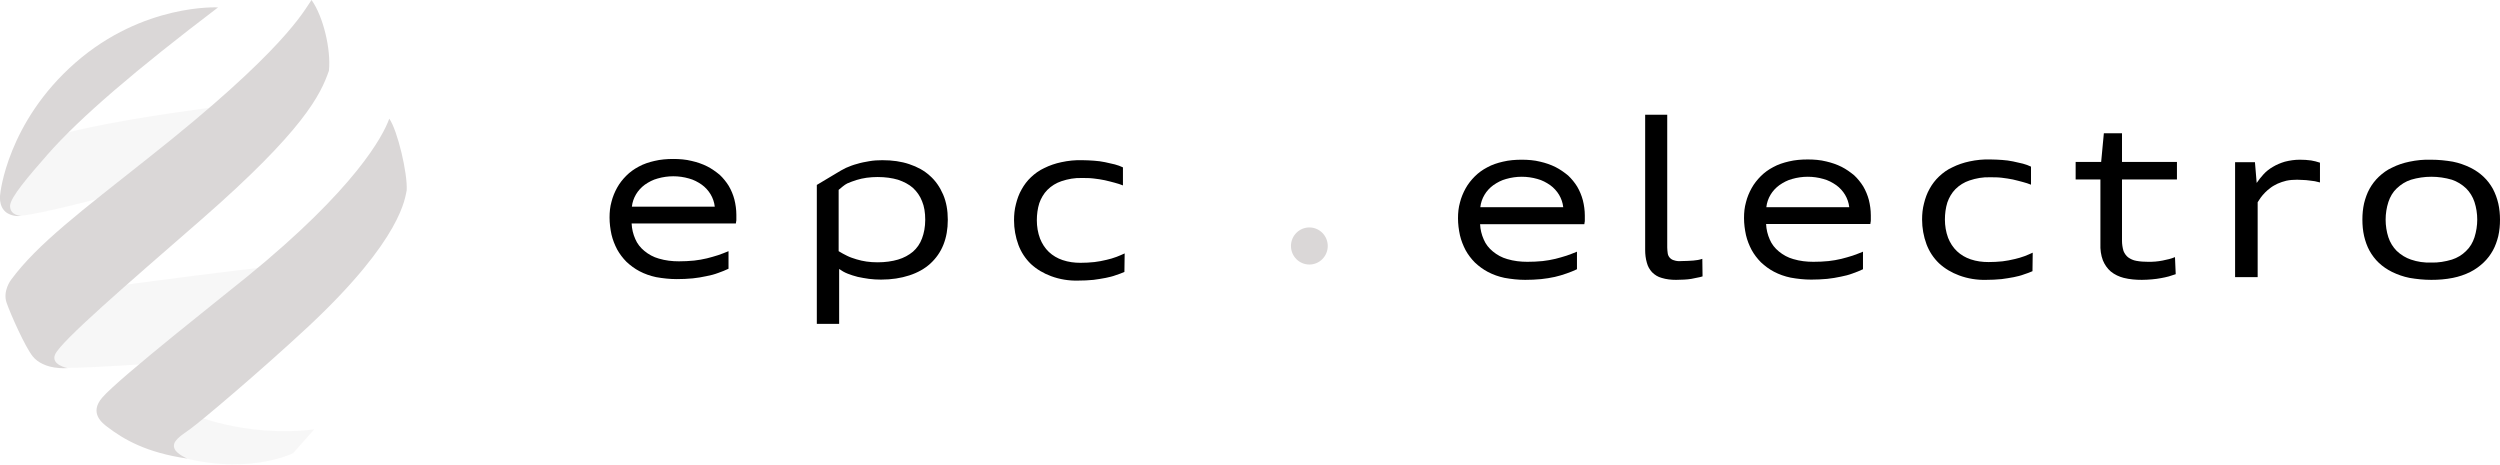
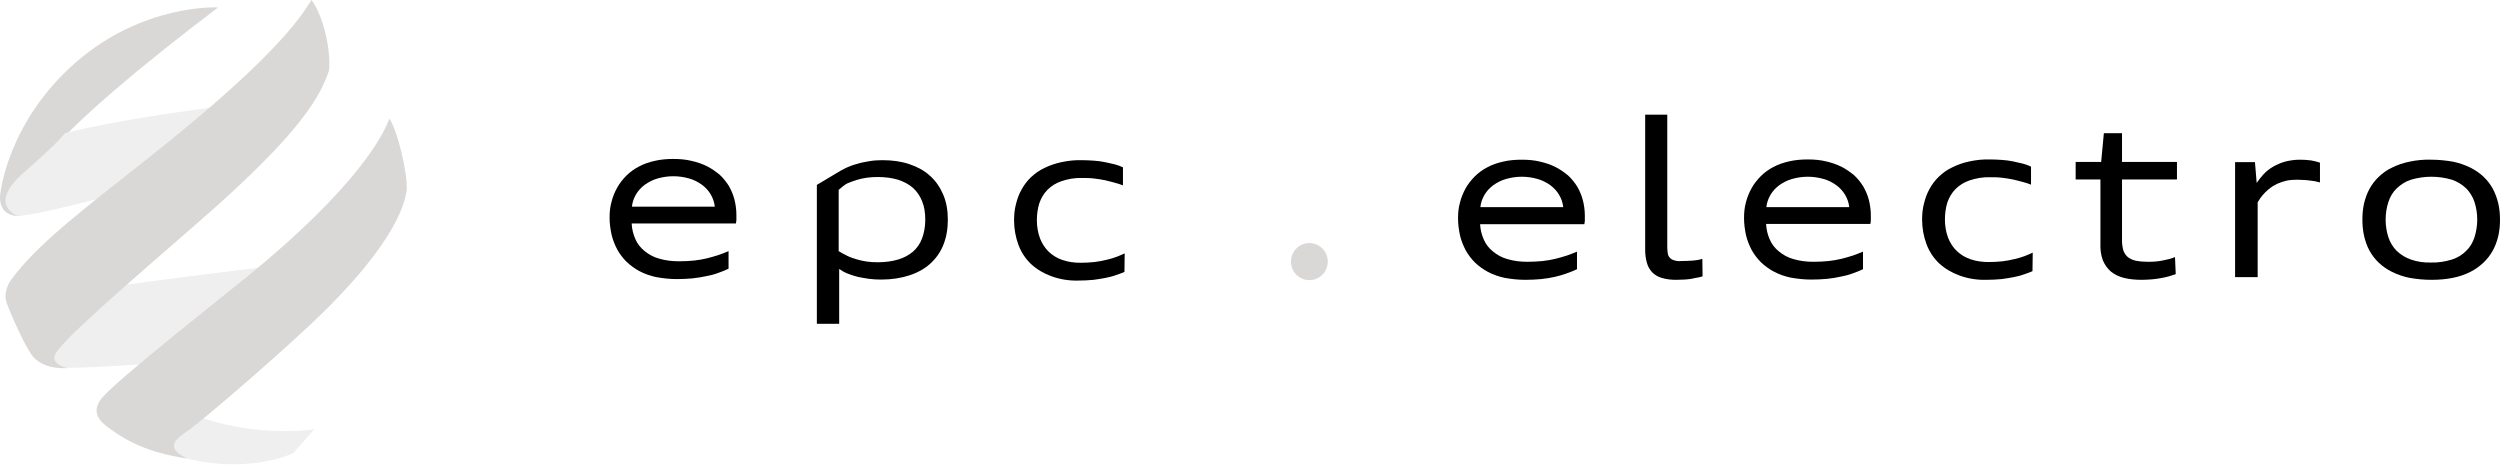
<svg xmlns="http://www.w3.org/2000/svg" width="140" height="26" viewBox="0 0 140 26" fill="none">
-   <path opacity="0.5" fill-rule="evenodd" clip-rule="evenodd" d="M16.25 6.41C15.687 6.147 16.099 5.51 13.544 5.815C6.511 6.645 3.626 7.462 3.626 7.462C3.626 7.462 3.42 7.836 1.346 9.65C-0.728 11.463 0.948 12.072 0.948 12.072C1.745 12.294 13.077 9.082 13.077 9.082L16.25 6.41ZM4.464 16.295C4.464 16.295 2.06 20.005 2.527 20.421C2.995 20.836 6.456 20.434 11.703 20.199C16.951 19.964 15.343 18.732 15.343 18.732C15.343 18.732 16.662 17.361 17.61 16.267C18.558 15.174 18.558 14.648 18.558 14.648C16.882 14.565 4.464 16.295 4.464 16.295ZM10.604 23.134C10.604 23.134 9.258 23.134 9.258 24.048C9.258 24.519 9.354 25.003 9.56 25.432C13.695 26.748 16.415 25.377 16.415 25.377L17.596 24.048C13.585 24.519 10.604 23.134 10.604 23.134Z" fill="#F0EFEF" />
-   <path fill-rule="evenodd" clip-rule="evenodd" d="M4.231 3.503C0.398 6.853 0.014 10.854 0.014 10.854C0.014 10.854 -0.124 11.574 0.384 11.92C0.632 12.072 0.906 12.128 1.195 12.086C1.195 12.086 0.563 12.086 0.563 11.533C0.563 11.062 1.634 9.83 2.651 8.667C4.478 6.576 7.692 3.849 12.211 0.415C12.211 0.415 8.036 0.18 4.231 3.503Z" fill="#DAD7D7" />
-   <path d="M73.324 14.814C73.893 14.814 74.354 14.349 74.354 13.775C74.354 13.202 73.893 12.737 73.324 12.737C72.755 12.737 72.294 13.202 72.294 13.775C72.294 14.349 72.755 14.814 73.324 14.814Z" fill="#DAD7D7" />
-   <path d="M88.31 15.077C88.132 15.16 87.939 15.243 87.733 15.312C87.514 15.395 87.294 15.45 87.074 15.506C86.827 15.561 86.566 15.603 86.305 15.63C86.003 15.658 85.714 15.672 85.412 15.672C85.027 15.672 84.643 15.63 84.258 15.561C83.928 15.492 83.612 15.381 83.324 15.229C83.063 15.091 82.816 14.911 82.596 14.703C82.39 14.495 82.211 14.26 82.074 14.011C81.937 13.748 81.827 13.471 81.758 13.18C81.689 12.861 81.648 12.543 81.648 12.225C81.648 11.92 81.676 11.629 81.758 11.339C81.827 11.062 81.937 10.799 82.074 10.55C82.211 10.3 82.39 10.079 82.582 9.885C82.788 9.677 83.022 9.511 83.283 9.373C83.558 9.22 83.86 9.124 84.162 9.054C84.505 8.971 84.862 8.944 85.22 8.944C85.563 8.944 85.92 8.971 86.25 9.054C86.552 9.124 86.841 9.22 87.115 9.359C87.362 9.483 87.596 9.65 87.816 9.83C88.008 10.01 88.187 10.231 88.324 10.453C88.461 10.688 88.571 10.951 88.64 11.214C88.709 11.491 88.75 11.782 88.75 12.072C88.75 12.114 88.75 12.155 88.75 12.197C88.75 12.239 88.75 12.294 88.75 12.335C88.75 12.377 88.75 12.418 88.736 12.46C88.722 12.502 88.736 12.529 88.722 12.557H82.885C82.898 12.848 82.967 13.138 83.091 13.415C83.2 13.678 83.379 13.9 83.599 14.08C83.832 14.274 84.107 14.426 84.409 14.509C84.78 14.62 85.151 14.661 85.536 14.661C85.824 14.661 86.099 14.648 86.387 14.62C86.635 14.592 86.868 14.551 87.102 14.495C87.308 14.44 87.527 14.384 87.733 14.315C87.926 14.246 88.118 14.177 88.31 14.094V15.077ZM87.541 11.602C87.514 11.352 87.431 11.117 87.308 10.909C87.184 10.702 87.005 10.508 86.813 10.37C86.593 10.217 86.36 10.093 86.099 10.023C85.522 9.857 84.917 9.857 84.341 10.023C84.079 10.093 83.846 10.217 83.626 10.37C83.42 10.522 83.255 10.702 83.132 10.909C83.008 11.117 82.926 11.352 82.898 11.602H87.541Z" fill="black" />
-   <path d="M95.343 15.478C95.247 15.506 95.151 15.534 95.055 15.547C94.959 15.561 94.835 15.589 94.712 15.617C94.588 15.63 94.451 15.658 94.313 15.658C94.176 15.658 94.025 15.672 93.86 15.672C93.585 15.672 93.311 15.644 93.049 15.561C92.843 15.506 92.665 15.395 92.514 15.243C92.376 15.091 92.28 14.924 92.225 14.717C92.157 14.481 92.129 14.246 92.129 13.997V6.424H93.365V13.858C93.365 13.969 93.379 14.08 93.393 14.191C93.42 14.384 93.572 14.537 93.75 14.578C93.874 14.62 94.011 14.634 94.148 14.62C94.368 14.62 94.602 14.606 94.822 14.592C95 14.578 95.165 14.551 95.33 14.495L95.343 15.478Z" fill="black" />
-   <path d="M104.327 15.077C104.148 15.16 103.956 15.243 103.75 15.312C103.53 15.395 103.31 15.45 103.091 15.492C102.843 15.547 102.582 15.589 102.321 15.617C102.019 15.644 101.731 15.658 101.429 15.658C101.044 15.658 100.659 15.617 100.275 15.547C99.945 15.478 99.629 15.367 99.341 15.215C99.08 15.077 98.832 14.897 98.613 14.689C98.407 14.481 98.228 14.246 98.091 13.997C97.953 13.734 97.843 13.457 97.775 13.166C97.706 12.848 97.665 12.529 97.665 12.211C97.665 11.906 97.692 11.616 97.775 11.325C97.843 11.048 97.953 10.785 98.091 10.536C98.228 10.287 98.407 10.065 98.599 9.871C98.805 9.663 99.038 9.497 99.299 9.359C99.574 9.207 99.876 9.11 100.179 9.04C100.522 8.957 100.879 8.93 101.236 8.93C101.58 8.93 101.937 8.957 102.266 9.04C102.569 9.11 102.857 9.207 103.132 9.345C103.379 9.47 103.613 9.636 103.832 9.816C104.025 9.996 104.203 10.217 104.341 10.439C104.478 10.674 104.588 10.937 104.657 11.2C104.725 11.477 104.766 11.768 104.766 12.059C104.766 12.1 104.766 12.142 104.766 12.183C104.766 12.225 104.766 12.28 104.766 12.322C104.766 12.363 104.766 12.405 104.753 12.446C104.739 12.488 104.753 12.515 104.739 12.543H98.901C98.915 12.848 98.984 13.138 99.107 13.415C99.217 13.678 99.396 13.9 99.615 14.08C99.849 14.274 100.124 14.426 100.426 14.509C100.797 14.62 101.168 14.661 101.552 14.661C101.841 14.661 102.115 14.648 102.404 14.62C102.651 14.592 102.885 14.551 103.118 14.495C103.324 14.44 103.544 14.384 103.75 14.315C103.942 14.246 104.135 14.177 104.327 14.094V15.077ZM103.558 11.602C103.53 11.352 103.448 11.117 103.324 10.909C103.201 10.702 103.022 10.508 102.83 10.37C102.61 10.217 102.376 10.093 102.115 10.023C101.538 9.857 100.934 9.857 100.357 10.023C100.096 10.093 99.863 10.217 99.643 10.37C99.437 10.522 99.272 10.702 99.148 10.909C99.025 11.117 98.942 11.352 98.915 11.602H103.558Z" fill="black" />
-   <path d="M113.819 15.187C113.667 15.257 113.503 15.312 113.338 15.367C113.159 15.437 112.967 15.478 112.775 15.52C112.541 15.561 112.321 15.603 112.088 15.63C111.799 15.658 111.511 15.672 111.222 15.672C110.714 15.686 110.192 15.603 109.711 15.423C109.299 15.271 108.915 15.049 108.585 14.744C108.269 14.44 108.036 14.08 107.884 13.678C107.72 13.235 107.637 12.765 107.637 12.294C107.637 11.989 107.665 11.685 107.747 11.38C107.816 11.103 107.912 10.826 108.063 10.563C108.2 10.314 108.379 10.079 108.585 9.885C108.805 9.677 109.052 9.497 109.327 9.373C109.629 9.22 109.959 9.11 110.288 9.04C110.673 8.957 111.071 8.916 111.47 8.93C111.689 8.93 111.895 8.944 112.115 8.957C112.335 8.971 112.527 8.999 112.733 9.04C112.926 9.082 113.118 9.124 113.283 9.165C113.434 9.207 113.599 9.262 113.736 9.331V10.342C113.599 10.287 113.434 10.231 113.269 10.19C113.104 10.148 112.912 10.093 112.72 10.051C112.527 10.01 112.321 9.982 112.101 9.954C111.882 9.927 111.662 9.927 111.442 9.927C111.044 9.913 110.659 9.982 110.288 10.107C110 10.203 109.725 10.37 109.505 10.591C109.299 10.799 109.148 11.062 109.052 11.339C108.956 11.643 108.915 11.976 108.915 12.294C108.915 12.64 108.97 12.986 109.093 13.318C109.203 13.595 109.368 13.858 109.588 14.066C109.808 14.274 110.069 14.426 110.357 14.523C110.687 14.634 111.016 14.675 111.36 14.675C111.621 14.675 111.882 14.661 112.143 14.634C112.362 14.606 112.596 14.564 112.816 14.509C113.008 14.467 113.187 14.412 113.379 14.343C113.544 14.274 113.695 14.218 113.832 14.149L113.819 15.187Z" fill="black" />
-   <path d="M121.84 15.354C121.731 15.395 121.593 15.437 121.456 15.478C121.305 15.52 121.167 15.547 121.016 15.575C120.865 15.603 120.687 15.63 120.508 15.644C120.329 15.658 120.137 15.672 119.945 15.672C119.601 15.672 119.258 15.644 118.928 15.561C118.667 15.492 118.42 15.381 118.2 15.201C118.008 15.035 117.857 14.814 117.761 14.578C117.651 14.287 117.61 13.969 117.623 13.651V10.051H116.236V9.068H117.665L117.816 7.462H118.832V9.068H121.909V10.051H118.832V13.485C118.832 13.678 118.86 13.858 118.915 14.052C118.97 14.191 119.066 14.329 119.176 14.412C119.313 14.509 119.464 14.578 119.629 14.606C119.849 14.648 120.069 14.661 120.288 14.661C120.426 14.661 120.563 14.661 120.7 14.648C120.838 14.634 120.961 14.62 121.099 14.592C121.222 14.564 121.346 14.537 121.47 14.509C121.593 14.481 121.689 14.44 121.799 14.398L121.84 15.354Z" fill="black" />
-   <path d="M125.165 15.52V9.082H126.277L126.374 10.245C126.483 10.079 126.621 9.913 126.758 9.76C126.909 9.594 127.088 9.456 127.28 9.345C127.486 9.22 127.72 9.124 127.953 9.054C128.228 8.985 128.503 8.944 128.791 8.944C129.011 8.944 129.217 8.957 129.423 8.985C129.588 9.013 129.753 9.054 129.918 9.11V10.217C129.821 10.19 129.725 10.176 129.629 10.148C129.533 10.134 129.423 10.12 129.313 10.107C129.203 10.093 129.093 10.079 128.983 10.079C128.874 10.079 128.75 10.065 128.64 10.065C128.434 10.065 128.228 10.079 128.036 10.12C127.871 10.162 127.692 10.217 127.541 10.287C127.404 10.356 127.266 10.425 127.143 10.522C126.937 10.674 126.744 10.868 126.593 11.076C126.538 11.159 126.483 11.242 126.429 11.325V15.52H125.165Z" fill="black" />
-   <path d="M136.154 15.672C135.742 15.672 135.33 15.63 134.931 15.561C134.588 15.492 134.272 15.381 133.956 15.229C133.681 15.091 133.434 14.924 133.214 14.717C133.008 14.523 132.83 14.287 132.692 14.038C132.555 13.789 132.459 13.512 132.39 13.222C132.321 12.917 132.294 12.612 132.294 12.294C132.294 11.989 132.321 11.685 132.39 11.38C132.459 11.103 132.555 10.826 132.692 10.577C132.83 10.328 133.008 10.093 133.214 9.899C133.434 9.691 133.681 9.511 133.956 9.387C134.258 9.234 134.588 9.124 134.931 9.054C135.33 8.971 135.728 8.93 136.14 8.944C136.552 8.944 136.964 8.985 137.363 9.054C137.706 9.124 138.022 9.234 138.338 9.387C138.613 9.525 138.86 9.691 139.08 9.899C139.286 10.093 139.464 10.328 139.602 10.577C139.739 10.84 139.835 11.103 139.904 11.394C139.973 11.699 140 12.003 140 12.308C140 12.612 139.973 12.917 139.904 13.222C139.835 13.498 139.739 13.775 139.602 14.024C139.464 14.274 139.286 14.509 139.08 14.703C138.86 14.911 138.613 15.091 138.338 15.229C138.036 15.381 137.706 15.492 137.363 15.561C136.951 15.644 136.552 15.672 136.154 15.672ZM136.154 14.703C136.538 14.717 136.937 14.648 137.308 14.537C137.61 14.44 137.885 14.274 138.104 14.052C138.324 13.845 138.475 13.582 138.571 13.291C138.777 12.64 138.777 11.948 138.571 11.311C138.475 11.02 138.31 10.757 138.104 10.55C137.871 10.328 137.596 10.162 137.308 10.065C136.552 9.843 135.755 9.843 135.014 10.065C134.712 10.162 134.451 10.328 134.217 10.55C133.997 10.757 133.846 11.02 133.75 11.311C133.544 11.948 133.544 12.654 133.75 13.291C133.846 13.582 134.011 13.845 134.217 14.052C134.451 14.274 134.725 14.44 135.014 14.537C135.371 14.661 135.755 14.717 136.154 14.703Z" fill="black" />
-   <path fill-rule="evenodd" clip-rule="evenodd" d="M10.495 25.682C10.495 25.682 9.918 25.446 9.78 25.142C9.588 24.726 10.096 24.422 10.659 24.02C11.223 23.619 14.574 20.794 17.308 18.247C22.555 13.332 22.678 11.048 22.775 10.66C22.83 9.719 22.267 7.31 21.799 6.645C21.456 7.601 19.931 10.536 13.805 15.52C12.898 16.267 6.662 21.168 5.728 22.262C4.972 23.134 5.742 23.702 6.016 23.91C6.923 24.602 8.187 25.349 10.495 25.682Z" fill="#DAD7D7" />
-   <path fill-rule="evenodd" clip-rule="evenodd" d="M17.445 0C17.019 0.595 15.989 2.783 8.269 8.874C4.602 11.782 2.088 13.665 0.618 15.672C0.618 15.672 0.137 16.295 0.371 16.959C0.604 17.624 1.401 19.41 1.827 19.95C2.459 20.739 3.791 20.614 3.791 20.614C3.791 20.614 2.816 20.434 3.091 19.839C3.448 19.078 7.047 15.977 11.277 12.294C17.019 7.282 17.953 5.302 18.42 3.96C18.544 2.783 18.104 0.914 17.445 0Z" fill="#DAD7D7" />
-   <path d="M62.967 15.229C62.816 15.298 62.651 15.354 62.486 15.409C62.308 15.478 62.115 15.52 61.923 15.561C61.69 15.603 61.47 15.644 61.236 15.672C60.948 15.7 60.659 15.713 60.371 15.713C59.863 15.727 59.341 15.644 58.86 15.464C58.448 15.312 58.063 15.091 57.733 14.786C57.417 14.481 57.184 14.121 57.033 13.72C56.868 13.277 56.786 12.806 56.786 12.335C56.786 12.031 56.813 11.726 56.895 11.422C56.964 11.145 57.06 10.868 57.212 10.605C57.349 10.356 57.527 10.12 57.733 9.927C57.953 9.719 58.2 9.539 58.475 9.414C58.777 9.262 59.107 9.151 59.437 9.082C59.821 8.999 60.22 8.957 60.618 8.971C60.838 8.971 61.044 8.985 61.264 8.999C61.483 9.013 61.676 9.04 61.882 9.082C62.074 9.124 62.266 9.165 62.431 9.207C62.582 9.248 62.747 9.304 62.885 9.373V10.383C62.747 10.328 62.582 10.273 62.417 10.231C62.253 10.19 62.06 10.134 61.868 10.093C61.676 10.051 61.47 10.023 61.25 9.996C61.03 9.968 60.81 9.968 60.591 9.968C60.192 9.954 59.808 10.023 59.437 10.148C59.148 10.245 58.874 10.411 58.654 10.633C58.448 10.84 58.297 11.103 58.2 11.38C58.104 11.685 58.063 12.017 58.063 12.335C58.063 12.682 58.118 13.028 58.242 13.36C58.352 13.637 58.516 13.9 58.736 14.108C58.956 14.315 59.217 14.467 59.505 14.564C59.835 14.675 60.165 14.717 60.508 14.717C60.769 14.717 61.03 14.703 61.291 14.675C61.511 14.648 61.744 14.606 61.964 14.551C62.157 14.509 62.335 14.454 62.527 14.384C62.692 14.315 62.843 14.26 62.981 14.191L62.967 15.229Z" fill="black" />
-   <path d="M45.742 18.136V10.356L46.854 9.691C47.005 9.594 47.184 9.497 47.376 9.4C47.569 9.317 47.775 9.234 47.994 9.179C48.214 9.11 48.434 9.068 48.681 9.027C48.915 8.985 49.162 8.971 49.409 8.971C49.972 8.971 50.467 9.04 50.92 9.193C51.374 9.345 51.758 9.553 52.074 9.843C52.39 10.12 52.637 10.48 52.816 10.896C52.994 11.311 53.077 11.782 53.077 12.308C53.077 12.834 52.995 13.291 52.83 13.706C52.665 14.121 52.417 14.467 52.102 14.758C51.786 15.049 51.387 15.271 50.92 15.423C50.453 15.575 49.931 15.658 49.341 15.658C49.107 15.658 48.887 15.644 48.667 15.617C48.448 15.589 48.242 15.547 48.036 15.506C47.83 15.45 47.637 15.395 47.472 15.326C47.294 15.257 47.129 15.16 46.992 15.063V18.136H45.742ZM46.964 14.066C47.115 14.163 47.28 14.246 47.445 14.329C47.61 14.412 47.788 14.467 47.967 14.523C48.145 14.578 48.338 14.62 48.53 14.648C48.722 14.675 48.928 14.689 49.148 14.689C49.574 14.689 49.959 14.634 50.288 14.537C50.618 14.44 50.893 14.287 51.126 14.094C51.346 13.9 51.525 13.651 51.635 13.346C51.744 13.055 51.813 12.709 51.813 12.308C51.813 11.906 51.758 11.56 51.635 11.269C51.525 10.979 51.346 10.729 51.126 10.522C50.907 10.328 50.618 10.176 50.288 10.065C49.959 9.968 49.574 9.913 49.148 9.913C48.942 9.913 48.736 9.927 48.53 9.954C48.338 9.982 48.145 10.023 47.967 10.079C47.788 10.134 47.61 10.203 47.445 10.273C47.28 10.356 47.115 10.508 46.964 10.633V14.066Z" fill="black" />
-   <path d="M40.797 15.049C40.618 15.132 40.426 15.215 40.22 15.284C40 15.367 39.78 15.423 39.56 15.464C39.313 15.52 39.052 15.561 38.791 15.589C38.489 15.617 38.2 15.63 37.898 15.63C37.514 15.63 37.129 15.589 36.744 15.52C36.415 15.45 36.099 15.34 35.81 15.187C35.549 15.049 35.302 14.869 35.082 14.661C34.876 14.454 34.698 14.218 34.56 13.969C34.423 13.706 34.313 13.429 34.244 13.138C34.176 12.82 34.135 12.502 34.135 12.183C34.135 11.879 34.162 11.588 34.244 11.297C34.313 11.02 34.423 10.757 34.56 10.508C34.698 10.259 34.876 10.037 35.069 9.843C35.275 9.636 35.508 9.47 35.769 9.331C36.044 9.179 36.346 9.082 36.648 9.013C36.992 8.93 37.349 8.902 37.706 8.902C38.049 8.902 38.407 8.93 38.736 9.013C39.038 9.082 39.327 9.179 39.602 9.317C39.849 9.442 40.082 9.608 40.302 9.788C40.494 9.968 40.673 10.19 40.81 10.411C40.948 10.646 41.058 10.909 41.126 11.172C41.195 11.449 41.236 11.74 41.236 12.031C41.236 12.072 41.236 12.114 41.236 12.155C41.236 12.197 41.236 12.252 41.236 12.294C41.236 12.335 41.236 12.377 41.222 12.418C41.209 12.46 41.222 12.488 41.209 12.515H35.371C35.385 12.82 35.453 13.111 35.577 13.388C35.687 13.651 35.865 13.872 36.085 14.052C36.319 14.246 36.593 14.398 36.895 14.481C37.266 14.592 37.637 14.634 38.022 14.634C38.31 14.634 38.585 14.62 38.873 14.592C39.121 14.564 39.354 14.523 39.588 14.467C39.794 14.412 40.014 14.357 40.22 14.287C40.412 14.218 40.604 14.149 40.797 14.066V15.049ZM40.027 11.574C40 11.325 39.917 11.089 39.794 10.882C39.67 10.674 39.492 10.48 39.299 10.342C39.08 10.19 38.846 10.065 38.585 9.996C38.008 9.83 37.404 9.83 36.827 9.996C36.566 10.065 36.332 10.19 36.112 10.342C35.907 10.494 35.742 10.674 35.618 10.882C35.494 11.089 35.412 11.325 35.385 11.574H40.027Z" fill="black" />
+   <path fill-rule="evenodd" clip-rule="evenodd" d="M4.234 3.502C0.402 6.852 0.017 10.853 0.017 10.853C0.017 10.853 -0.12 11.573 0.388 11.919C0.635 12.071 0.91 12.126 1.198 12.085C1.198 12.085 0.566 12.085 0.566 11.531C0.566 11.06 1.638 9.828 2.654 8.666C4.481 6.575 7.695 3.848 12.214 0.415C12.214 0.415 8.039 0.18 4.234 3.502Z" fill="#DAD7D7" />
+   <path d="M73.326 15.688C73.895 15.688 74.356 15.223 74.356 14.65C74.356 14.076 73.895 13.611 73.326 13.611C72.757 13.611 72.295 14.076 72.295 14.65C72.295 15.223 72.757 15.688 73.326 15.688Z" fill="#DAD7D7" />
+   <path fill-rule="evenodd" clip-rule="evenodd" d="M16.253 6.409C15.69 6.146 16.102 5.509 13.547 5.814C6.514 6.645 3.629 7.461 3.629 7.461C3.629 7.461 3.423 7.835 1.349 9.648C-0.725 11.462 0.951 12.071 0.951 12.071C1.748 12.293 13.08 9.081 13.08 9.081L16.253 6.409ZM4.467 16.293C4.467 16.293 2.063 20.003 2.53 20.418C2.997 20.834 6.459 20.432 11.706 20.197C16.953 19.962 15.346 18.729 15.346 18.729C15.346 18.729 16.665 17.359 17.613 16.265C18.56 15.172 18.56 14.646 18.56 14.646C16.884 14.563 4.467 16.293 4.467 16.293ZM10.607 23.131C10.607 23.131 9.261 23.131 9.261 24.045C9.261 24.516 9.357 25 9.563 25.43C13.698 26.745 16.418 25.374 16.418 25.374L17.599 24.045C13.588 24.516 10.607 23.131 10.607 23.131Z" fill="#F0EFEF" />
+   <path d="M88.312 15.075C88.133 15.158 87.941 15.241 87.735 15.31C87.515 15.393 87.295 15.449 87.075 15.504C86.828 15.56 86.567 15.601 86.306 15.629C86.004 15.656 85.716 15.67 85.413 15.67C85.029 15.67 84.644 15.629 84.26 15.56C83.93 15.49 83.614 15.38 83.326 15.227C83.064 15.089 82.817 14.909 82.597 14.701C82.391 14.494 82.213 14.258 82.075 14.009C81.938 13.746 81.828 13.469 81.76 13.179C81.691 12.86 81.65 12.542 81.65 12.223C81.65 11.919 81.677 11.628 81.76 11.338C81.828 11.061 81.938 10.798 82.075 10.548C82.213 10.299 82.391 10.078 82.584 9.884C82.79 9.676 83.023 9.51 83.284 9.372C83.559 9.219 83.861 9.123 84.163 9.053C84.507 8.97 84.864 8.943 85.221 8.943C85.564 8.943 85.921 8.97 86.251 9.053C86.553 9.123 86.842 9.219 87.117 9.358C87.364 9.482 87.597 9.649 87.817 9.829C88.009 10.008 88.188 10.23 88.325 10.451C88.463 10.687 88.573 10.95 88.641 11.213C88.71 11.49 88.751 11.78 88.751 12.071C88.751 12.113 88.751 12.154 88.751 12.196C88.751 12.237 88.751 12.293 88.751 12.334C88.751 12.376 88.751 12.417 88.737 12.459C88.724 12.5 88.737 12.528 88.724 12.556H82.886C82.9 12.846 82.968 13.137 83.092 13.414C83.202 13.677 83.38 13.898 83.6 14.078C83.834 14.272 84.108 14.424 84.411 14.508C84.781 14.618 85.152 14.66 85.537 14.66C85.825 14.66 86.1 14.646 86.388 14.618C86.636 14.591 86.869 14.549 87.103 14.494C87.309 14.438 87.529 14.383 87.735 14.314C87.927 14.245 88.119 14.175 88.312 14.092V15.075ZM87.542 11.601C87.515 11.351 87.433 11.116 87.309 10.908C87.185 10.701 87.007 10.507 86.814 10.368C86.594 10.216 86.361 10.092 86.1 10.022C85.523 9.856 84.919 9.856 84.342 10.022C84.081 10.092 83.847 10.216 83.628 10.368C83.422 10.521 83.257 10.701 83.133 10.908C83.009 11.116 82.927 11.351 82.9 11.601H87.542Z" fill="black" />
+   <path d="M95.344 15.476C95.248 15.504 95.152 15.532 95.056 15.546C94.96 15.559 94.836 15.587 94.713 15.615C94.589 15.629 94.451 15.656 94.314 15.656C94.177 15.656 94.026 15.67 93.861 15.67C93.586 15.67 93.311 15.643 93.05 15.559C92.844 15.504 92.666 15.393 92.515 15.241C92.377 15.089 92.281 14.923 92.226 14.715C92.158 14.48 92.13 14.245 92.13 13.995V6.423H93.367V13.857C93.367 13.968 93.38 14.078 93.394 14.189C93.421 14.383 93.572 14.535 93.751 14.577C93.875 14.618 94.012 14.632 94.15 14.618C94.369 14.618 94.603 14.604 94.823 14.591C95.001 14.577 95.166 14.549 95.331 14.494L95.344 15.476Z" fill="black" />
+   <path d="M104.328 15.075C104.149 15.158 103.957 15.241 103.751 15.31C103.531 15.393 103.311 15.449 103.091 15.49C102.844 15.546 102.583 15.587 102.322 15.615C102.02 15.643 101.732 15.656 101.429 15.656C101.045 15.656 100.66 15.615 100.275 15.546C99.946 15.476 99.63 15.366 99.341 15.213C99.081 15.075 98.833 14.895 98.613 14.687C98.407 14.48 98.229 14.244 98.091 13.995C97.954 13.732 97.844 13.455 97.775 13.165C97.707 12.846 97.666 12.528 97.666 12.21C97.666 11.905 97.693 11.614 97.775 11.323C97.844 11.047 97.954 10.784 98.091 10.534C98.229 10.285 98.407 10.064 98.6 9.87C98.806 9.662 99.039 9.496 99.3 9.358C99.575 9.206 99.877 9.109 100.179 9.039C100.523 8.956 100.88 8.929 101.237 8.929C101.581 8.929 101.938 8.956 102.267 9.039C102.569 9.109 102.858 9.206 103.133 9.344C103.38 9.469 103.613 9.635 103.833 9.815C104.026 9.995 104.204 10.216 104.341 10.438C104.479 10.673 104.589 10.936 104.657 11.199C104.726 11.476 104.767 11.767 104.767 12.057C104.767 12.099 104.767 12.14 104.767 12.182C104.767 12.223 104.767 12.279 104.767 12.32C104.767 12.362 104.767 12.403 104.754 12.445C104.74 12.486 104.754 12.514 104.74 12.542H98.902C98.916 12.846 98.984 13.137 99.108 13.414C99.218 13.677 99.396 13.898 99.616 14.078C99.85 14.272 100.124 14.424 100.427 14.507C100.798 14.618 101.168 14.66 101.553 14.66C101.841 14.66 102.116 14.646 102.405 14.618C102.652 14.591 102.885 14.549 103.119 14.494C103.325 14.438 103.545 14.383 103.751 14.314C103.943 14.244 104.135 14.175 104.328 14.092V15.075ZM103.558 11.6C103.531 11.351 103.449 11.116 103.325 10.908C103.201 10.701 103.023 10.507 102.83 10.368C102.611 10.216 102.377 10.091 102.116 10.022C101.539 9.856 100.935 9.856 100.358 10.022C100.097 10.091 99.864 10.216 99.644 10.368C99.438 10.521 99.273 10.701 99.149 10.908C99.026 11.116 98.943 11.351 98.916 11.6H103.558Z" fill="black" />
+   <path d="M113.819 15.186C113.668 15.255 113.503 15.31 113.338 15.366C113.16 15.435 112.968 15.476 112.775 15.518C112.542 15.559 112.322 15.601 112.089 15.629C111.8 15.656 111.512 15.67 111.223 15.67C110.715 15.684 110.193 15.601 109.712 15.421C109.3 15.269 108.916 15.047 108.586 14.743C108.27 14.438 108.036 14.078 107.885 13.677C107.72 13.234 107.638 12.763 107.638 12.293C107.638 11.988 107.665 11.683 107.748 11.379C107.817 11.102 107.913 10.825 108.064 10.562C108.201 10.313 108.38 10.078 108.586 9.884C108.806 9.676 109.053 9.496 109.328 9.372C109.63 9.219 109.959 9.109 110.289 9.039C110.674 8.956 111.072 8.915 111.47 8.929C111.69 8.929 111.896 8.942 112.116 8.956C112.336 8.97 112.528 8.998 112.734 9.039C112.926 9.081 113.119 9.122 113.284 9.164C113.435 9.206 113.599 9.261 113.737 9.33V10.341C113.599 10.285 113.435 10.23 113.27 10.188C113.105 10.147 112.913 10.091 112.72 10.05C112.528 10.008 112.322 9.981 112.102 9.953C111.882 9.925 111.663 9.925 111.443 9.925C111.044 9.912 110.66 9.981 110.289 10.105C110.001 10.202 109.726 10.368 109.506 10.59C109.3 10.797 109.149 11.06 109.053 11.337C108.957 11.642 108.916 11.974 108.916 12.293C108.916 12.639 108.97 12.985 109.094 13.317C109.204 13.594 109.369 13.857 109.589 14.064C109.808 14.272 110.069 14.424 110.358 14.521C110.688 14.632 111.017 14.674 111.361 14.674C111.621 14.674 111.882 14.66 112.143 14.632C112.363 14.604 112.597 14.563 112.816 14.507C113.009 14.466 113.187 14.411 113.38 14.341C113.544 14.272 113.696 14.217 113.833 14.147L113.819 15.186Z" fill="black" />
+   <path d="M121.841 15.352C121.731 15.393 121.594 15.435 121.456 15.476C121.305 15.518 121.168 15.546 121.017 15.573C120.866 15.601 120.687 15.629 120.509 15.643C120.33 15.656 120.138 15.67 119.945 15.67C119.602 15.67 119.259 15.643 118.929 15.559C118.668 15.49 118.421 15.38 118.201 15.2C118.009 15.033 117.858 14.812 117.761 14.577C117.651 14.286 117.61 13.967 117.624 13.649V10.05H116.237V9.067H117.665L117.816 7.461H118.833V9.067H121.91V10.05H118.833V13.483C118.833 13.677 118.86 13.857 118.915 14.05C118.97 14.189 119.066 14.327 119.176 14.411C119.314 14.507 119.465 14.577 119.63 14.604C119.849 14.646 120.069 14.66 120.289 14.66C120.426 14.66 120.564 14.66 120.701 14.646C120.838 14.632 120.962 14.618 121.099 14.59C121.223 14.563 121.347 14.535 121.47 14.507C121.594 14.48 121.69 14.438 121.8 14.397L121.841 15.352Z" fill="black" />
+   <path d="M125.165 15.518V9.081H126.278L126.374 10.244C126.484 10.078 126.621 9.912 126.758 9.759C126.91 9.593 127.088 9.455 127.28 9.344C127.486 9.219 127.72 9.123 127.954 9.053C128.228 8.984 128.503 8.943 128.791 8.943C129.011 8.943 129.217 8.956 129.423 8.984C129.588 9.012 129.753 9.053 129.918 9.109V10.216C129.822 10.188 129.725 10.175 129.629 10.147C129.533 10.133 129.423 10.119 129.313 10.105C129.203 10.092 129.094 10.078 128.984 10.078C128.874 10.078 128.75 10.064 128.64 10.064C128.434 10.064 128.228 10.078 128.036 10.119C127.871 10.161 127.693 10.216 127.541 10.285C127.404 10.355 127.267 10.424 127.143 10.521C126.937 10.673 126.745 10.867 126.594 11.074C126.539 11.158 126.484 11.241 126.429 11.324V15.518H125.165Z" fill="black" />
+   <path d="M136.154 15.67C135.742 15.67 135.33 15.629 134.931 15.559C134.588 15.49 134.272 15.38 133.956 15.227C133.681 15.089 133.434 14.923 133.214 14.715C133.008 14.521 132.83 14.286 132.692 14.037C132.555 13.788 132.459 13.511 132.39 13.22C132.321 12.915 132.294 12.611 132.294 12.293C132.294 11.988 132.321 11.684 132.39 11.379C132.459 11.102 132.555 10.825 132.692 10.576C132.83 10.327 133.008 10.091 133.214 9.898C133.434 9.69 133.681 9.51 133.956 9.386C134.258 9.233 134.588 9.123 134.931 9.053C135.33 8.97 135.728 8.929 136.14 8.943C136.552 8.943 136.964 8.984 137.363 9.053C137.706 9.123 138.022 9.233 138.338 9.386C138.613 9.524 138.86 9.69 139.08 9.898C139.286 10.091 139.464 10.327 139.601 10.576C139.739 10.839 139.835 11.102 139.904 11.393C139.973 11.697 140 12.002 140 12.306C140 12.611 139.973 12.915 139.904 13.22C139.835 13.497 139.739 13.774 139.601 14.023C139.464 14.272 139.286 14.507 139.08 14.701C138.86 14.909 138.613 15.089 138.338 15.227C138.036 15.38 137.706 15.49 137.363 15.559C136.951 15.643 136.552 15.67 136.154 15.67ZM136.154 14.701C136.538 14.715 136.937 14.646 137.308 14.535C137.61 14.438 137.885 14.272 138.104 14.051C138.324 13.843 138.475 13.58 138.571 13.289C138.777 12.639 138.777 11.947 138.571 11.31C138.475 11.019 138.31 10.756 138.104 10.548C137.871 10.327 137.596 10.161 137.308 10.064C136.552 9.842 135.756 9.842 135.014 10.064C134.711 10.161 134.451 10.327 134.217 10.548C133.997 10.756 133.846 11.019 133.75 11.31C133.544 11.947 133.544 12.652 133.75 13.289C133.846 13.58 134.011 13.843 134.217 14.051C134.451 14.272 134.725 14.438 135.014 14.535C135.371 14.66 135.756 14.715 136.154 14.701Z" fill="black" />
+   <path fill-rule="evenodd" clip-rule="evenodd" d="M10.497 25.679C10.497 25.679 9.921 25.443 9.783 25.139C9.591 24.723 10.099 24.419 10.662 24.017C11.225 23.616 14.577 20.792 17.31 18.245C22.558 13.331 22.681 11.047 22.777 10.659C22.832 9.718 22.269 7.309 21.802 6.645C21.459 7.6 19.934 10.534 13.808 15.518C12.901 16.265 6.665 21.166 5.731 22.259C4.976 23.131 5.745 23.699 6.019 23.907C6.926 24.599 8.19 25.346 10.497 25.679Z" fill="#DAD7D7" />
+   <path fill-rule="evenodd" clip-rule="evenodd" d="M17.448 0C17.022 0.595 15.992 2.782 8.272 8.873C4.605 11.78 2.091 13.663 0.621 15.67C0.621 15.67 0.14 16.293 0.374 16.958C0.607 17.622 1.404 19.408 1.83 19.948C2.462 20.737 3.794 20.612 3.794 20.612C3.794 20.612 2.819 20.432 3.094 19.837C3.451 19.076 7.05 15.975 11.28 12.293C17.022 7.281 17.956 5.302 18.423 3.959C18.547 2.782 18.107 0.914 17.448 0Z" fill="#DAD7D7" />
+   <path d="M62.969 15.227C62.818 15.296 62.653 15.352 62.488 15.407C62.309 15.476 62.117 15.518 61.925 15.559C61.691 15.601 61.472 15.643 61.238 15.67C60.95 15.698 60.661 15.712 60.373 15.712C59.864 15.726 59.342 15.642 58.862 15.463C58.45 15.31 58.065 15.089 57.735 14.784C57.419 14.48 57.186 14.12 57.035 13.718C56.87 13.275 56.788 12.805 56.788 12.334C56.788 12.029 56.815 11.725 56.897 11.42C56.966 11.143 57.062 10.867 57.213 10.604C57.351 10.354 57.529 10.119 57.735 9.925C57.955 9.718 58.203 9.538 58.477 9.413C58.779 9.261 59.109 9.15 59.438 9.081C59.823 8.998 60.221 8.956 60.62 8.97C60.84 8.97 61.046 8.984 61.266 8.998C61.485 9.012 61.678 9.039 61.883 9.081C62.076 9.122 62.268 9.164 62.433 9.205C62.584 9.247 62.749 9.302 62.886 9.372V10.382C62.749 10.327 62.584 10.271 62.419 10.23C62.255 10.188 62.062 10.133 61.87 10.091C61.678 10.05 61.472 10.022 61.252 9.995C61.032 9.967 60.812 9.967 60.593 9.967C60.194 9.953 59.809 10.022 59.438 10.147C59.15 10.244 58.876 10.41 58.656 10.631C58.45 10.839 58.299 11.102 58.203 11.379C58.106 11.683 58.065 12.016 58.065 12.334C58.065 12.68 58.12 13.026 58.244 13.358C58.354 13.635 58.518 13.898 58.738 14.106C58.958 14.313 59.219 14.466 59.507 14.563C59.837 14.673 60.167 14.715 60.51 14.715C60.771 14.715 61.032 14.701 61.293 14.673C61.513 14.646 61.746 14.604 61.966 14.549C62.158 14.507 62.337 14.452 62.529 14.383C62.694 14.313 62.845 14.258 62.983 14.189L62.969 15.227Z" fill="black" />
+   <path d="M45.744 18.134V10.354L46.856 9.69C47.008 9.593 47.186 9.496 47.379 9.399C47.571 9.316 47.777 9.233 47.996 9.178C48.216 9.109 48.436 9.067 48.683 9.026C48.917 8.984 49.164 8.97 49.411 8.97C49.975 8.97 50.469 9.039 50.922 9.192C51.376 9.344 51.76 9.552 52.076 9.842C52.392 10.119 52.639 10.479 52.818 10.894C52.996 11.31 53.079 11.78 53.079 12.306C53.079 12.832 52.996 13.289 52.831 13.704C52.667 14.12 52.42 14.466 52.103 14.757C51.788 15.047 51.389 15.269 50.922 15.421C50.455 15.573 49.933 15.656 49.343 15.656C49.109 15.656 48.889 15.643 48.669 15.615C48.45 15.587 48.244 15.546 48.038 15.504C47.832 15.449 47.639 15.393 47.475 15.324C47.296 15.255 47.131 15.158 46.994 15.061V18.134H45.744ZM46.966 14.064C47.117 14.161 47.282 14.244 47.447 14.327C47.612 14.411 47.79 14.466 47.969 14.521C48.148 14.577 48.34 14.618 48.532 14.646C48.724 14.674 48.931 14.687 49.15 14.687C49.576 14.687 49.961 14.632 50.29 14.535C50.62 14.438 50.895 14.286 51.128 14.092C51.348 13.898 51.527 13.649 51.637 13.345C51.746 13.054 51.815 12.708 51.815 12.306C51.815 11.905 51.76 11.559 51.637 11.268C51.527 10.977 51.348 10.728 51.128 10.521C50.909 10.327 50.62 10.175 50.29 10.064C49.961 9.967 49.576 9.912 49.15 9.912C48.944 9.912 48.738 9.925 48.532 9.953C48.34 9.981 48.148 10.022 47.969 10.078C47.79 10.133 47.612 10.202 47.447 10.271C47.282 10.354 47.117 10.507 46.966 10.631V14.064Z" fill="black" />
+   <path d="M40.799 15.047C40.62 15.13 40.428 15.213 40.222 15.283C40.002 15.366 39.782 15.421 39.563 15.462C39.316 15.518 39.054 15.559 38.793 15.587C38.491 15.615 38.203 15.629 37.901 15.629C37.516 15.629 37.131 15.587 36.747 15.518C36.417 15.449 36.101 15.338 35.813 15.186C35.552 15.047 35.305 14.867 35.085 14.659C34.879 14.452 34.7 14.217 34.563 13.967C34.425 13.704 34.316 13.428 34.247 13.137C34.178 12.818 34.137 12.5 34.137 12.182C34.137 11.877 34.164 11.586 34.247 11.296C34.316 11.019 34.425 10.756 34.563 10.507C34.7 10.258 34.879 10.036 35.071 9.842C35.277 9.635 35.511 9.468 35.772 9.33C36.046 9.178 36.348 9.081 36.651 9.012C36.994 8.929 37.351 8.901 37.708 8.901C38.052 8.901 38.409 8.929 38.739 9.012C39.041 9.081 39.329 9.178 39.604 9.316C39.851 9.441 40.085 9.607 40.305 9.787C40.497 9.967 40.675 10.188 40.813 10.41C40.95 10.645 41.06 10.908 41.129 11.171C41.197 11.448 41.238 11.739 41.238 12.029C41.238 12.071 41.238 12.112 41.238 12.154C41.238 12.195 41.238 12.251 41.238 12.292C41.238 12.334 41.238 12.376 41.225 12.417C41.211 12.459 41.225 12.486 41.211 12.514H35.373C35.387 12.818 35.456 13.109 35.579 13.386C35.689 13.649 35.868 13.87 36.088 14.05C36.321 14.244 36.596 14.396 36.898 14.48C37.269 14.59 37.64 14.632 38.024 14.632C38.313 14.632 38.588 14.618 38.876 14.59C39.123 14.563 39.357 14.521 39.59 14.466C39.796 14.41 40.016 14.355 40.222 14.286C40.414 14.217 40.607 14.147 40.799 14.064V15.047ZM40.03 11.573C40.002 11.323 39.92 11.088 39.796 10.88C39.673 10.673 39.494 10.479 39.302 10.341C39.082 10.188 38.848 10.064 38.588 9.994C38.011 9.828 37.406 9.828 36.829 9.994C36.568 10.064 36.335 10.188 36.115 10.341C35.909 10.493 35.744 10.673 35.62 10.88C35.497 11.088 35.414 11.323 35.387 11.573H40.03Z" fill="black" />
</svg>
